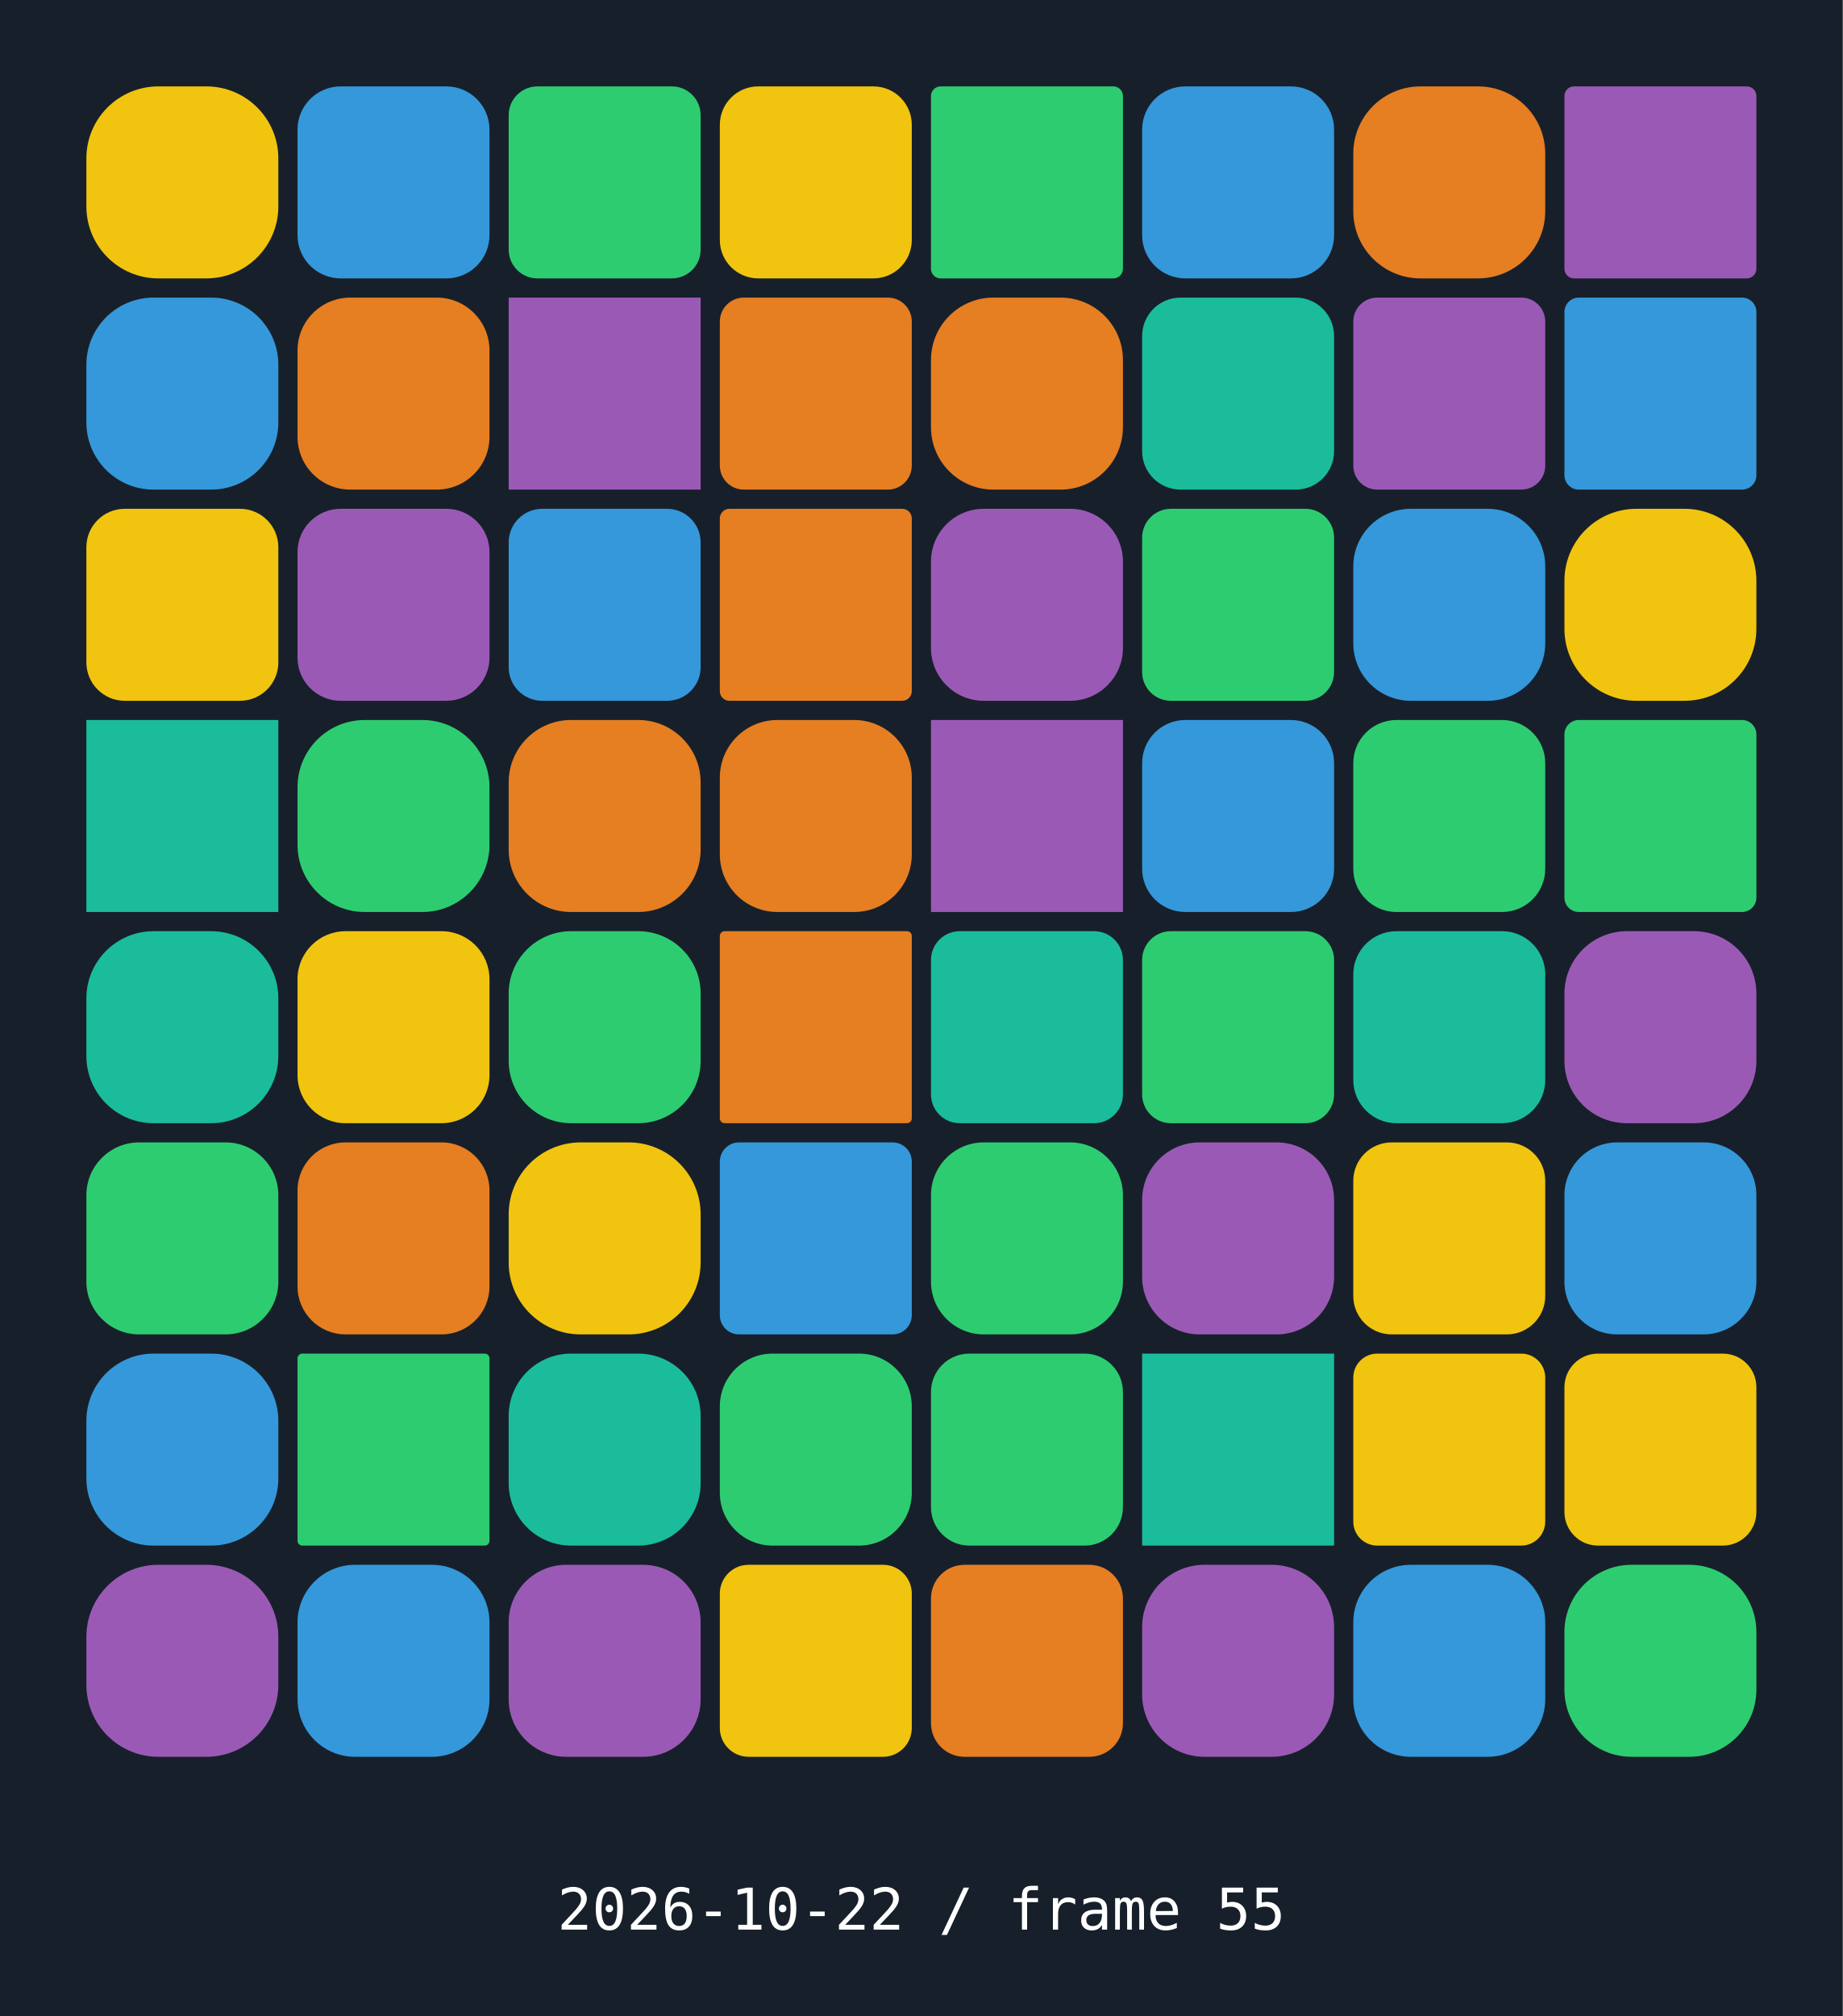
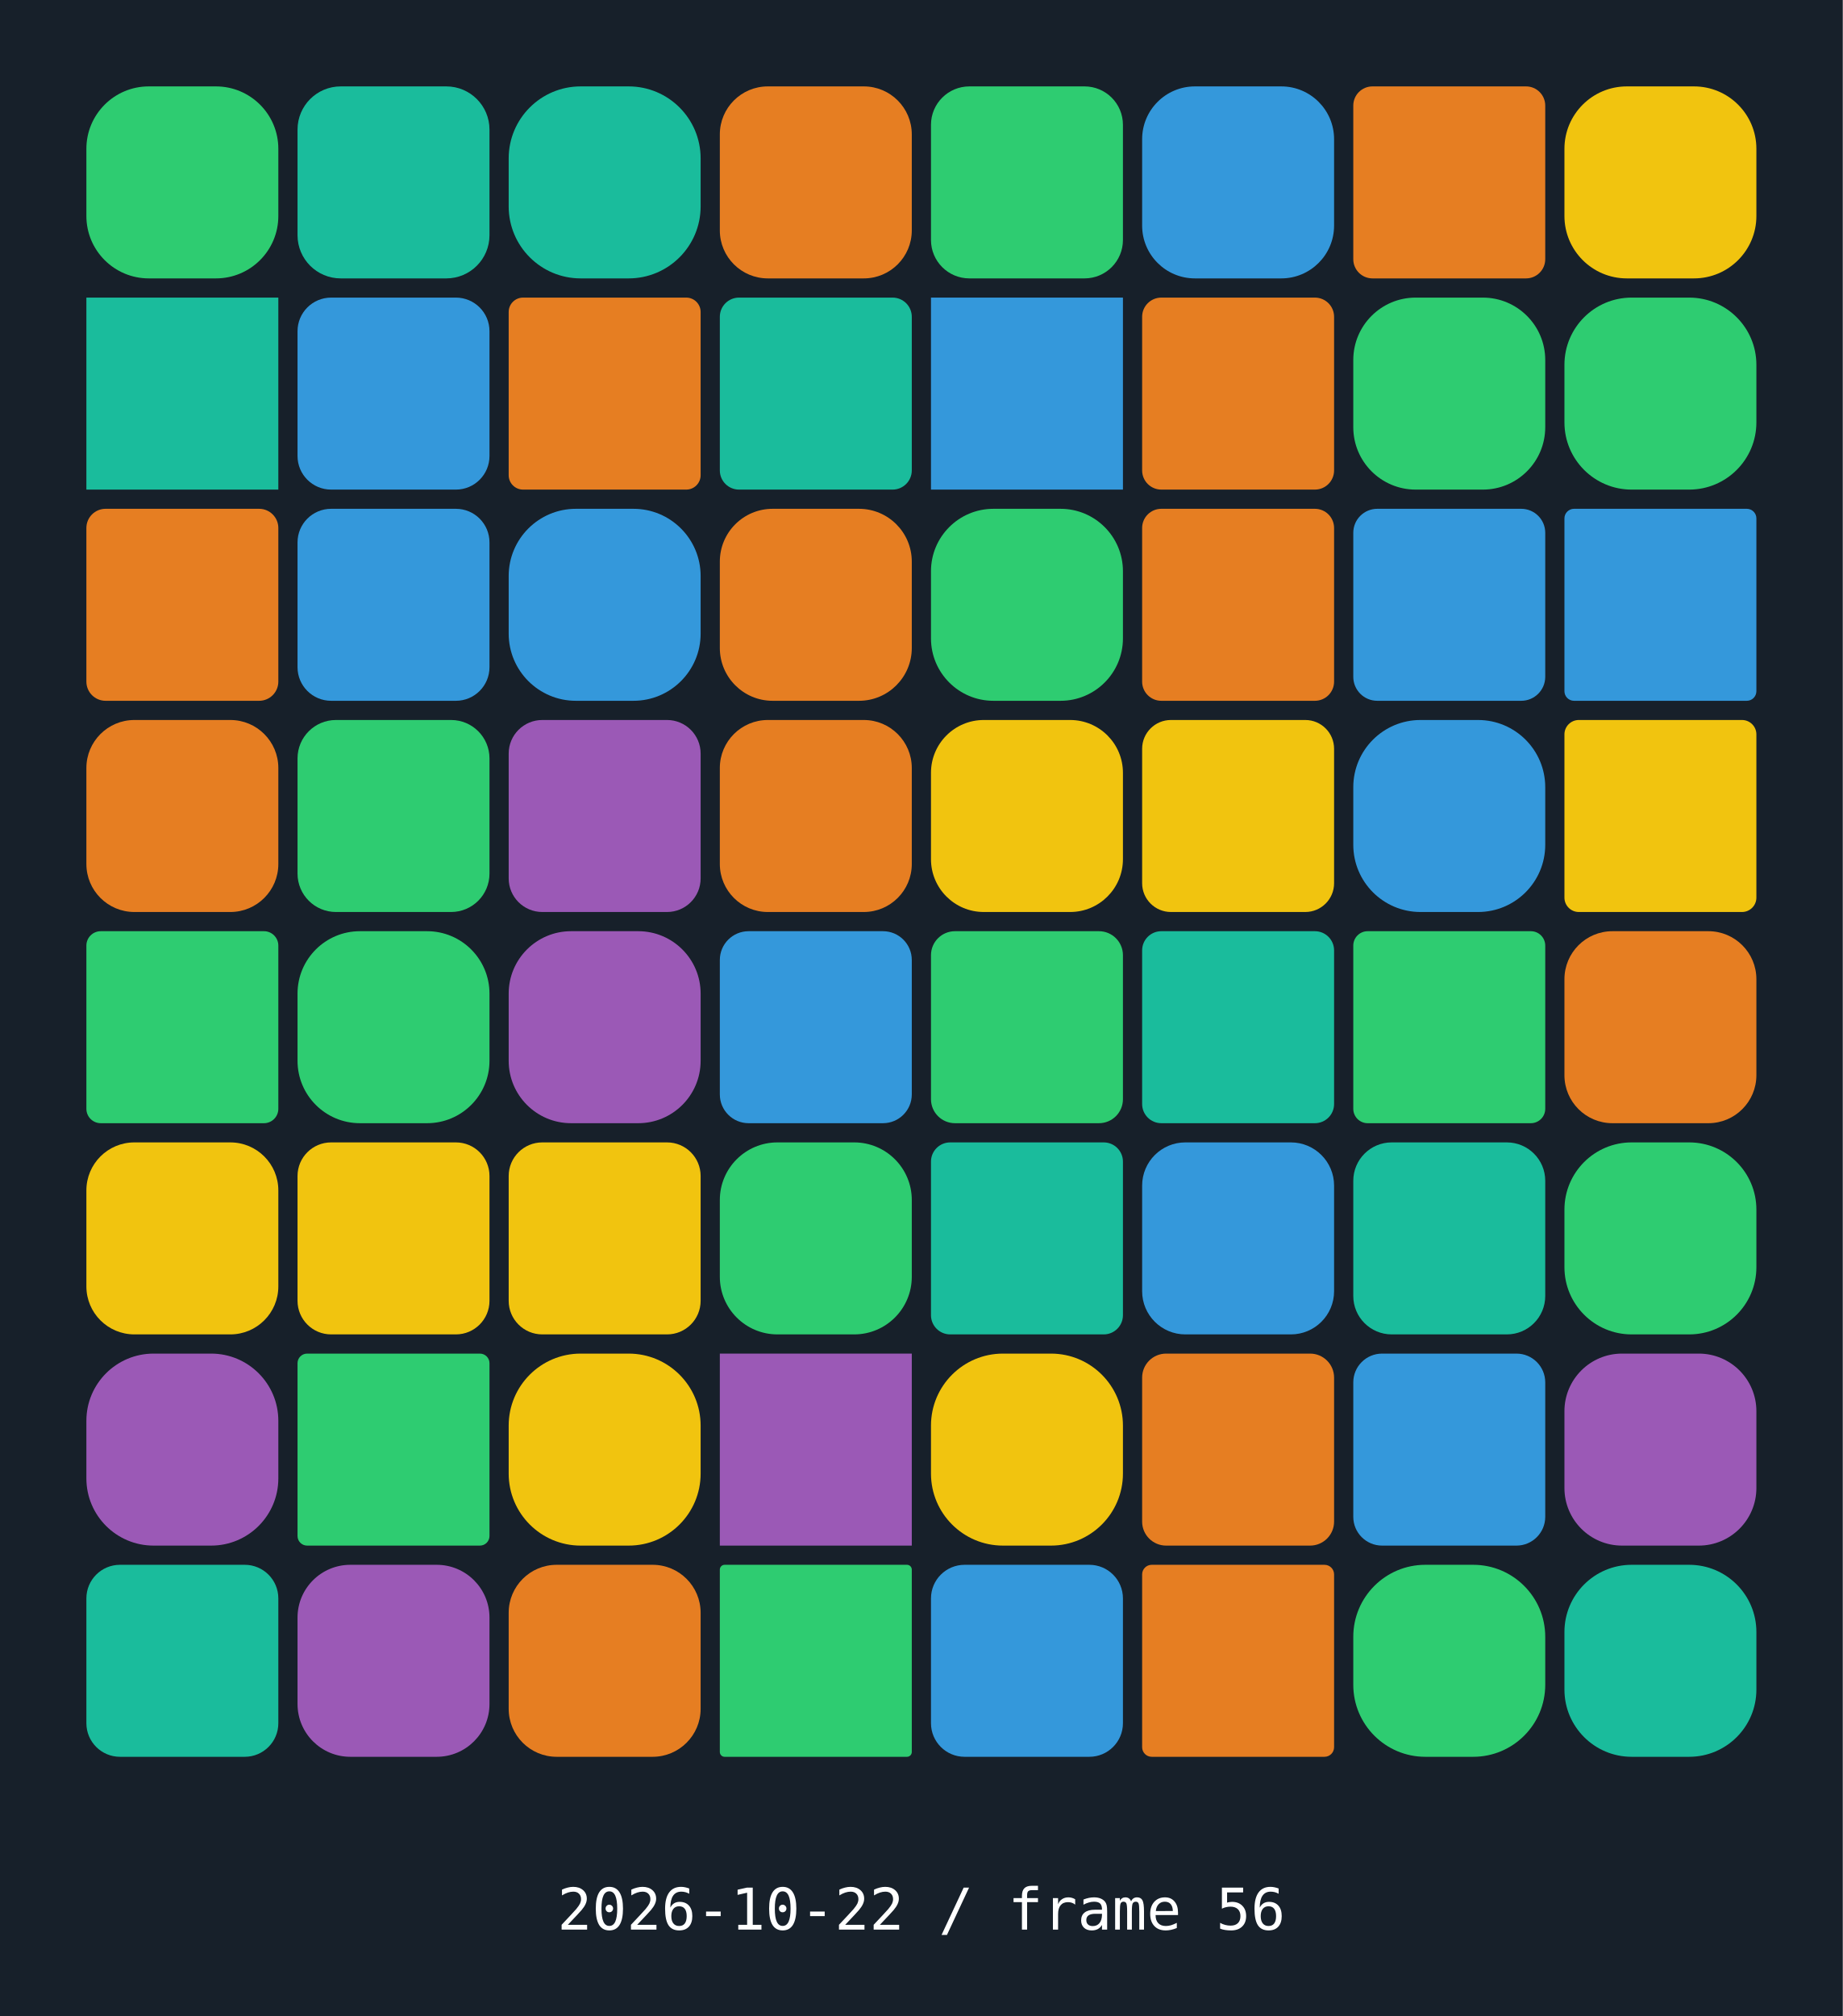
<svg xmlns="http://www.w3.org/2000/svg" width="384" height="420" viewBox="0 0 384 420">
  <rect width="384" height="420" fill="#17202a" />
-   <rect x="18" y="18" width="40" height="40" rx="15" fill="#f1c40f" />
-   <rect x="62" y="18" width="40" height="40" rx="9" fill="#3498db" />
-   <rect x="106" y="18" width="40" height="40" rx="6" fill="#2ecc71" />
-   <rect x="150" y="18" width="40" height="40" rx="8" fill="#f1c40f" />
-   <rect x="194" y="18" width="40" height="40" rx="2" fill="#2ecc71" />
-   <rect x="238" y="18" width="40" height="40" rx="9" fill="#3498db" />
-   <rect x="282" y="18" width="40" height="40" rx="14" fill="#e67e22" />
-   <rect x="326" y="18" width="40" height="40" rx="2" fill="#9b59b6" />
-   <rect x="18" y="62" width="40" height="40" rx="14" fill="#3498db" />
-   <rect x="62" y="62" width="40" height="40" rx="11" fill="#e67e22" />
-   <rect x="106" y="62" width="40" height="40" rx="0" fill="#9b59b6" />
-   <rect x="150" y="62" width="40" height="40" rx="5" fill="#e67e22" />
-   <rect x="194" y="62" width="40" height="40" rx="13" fill="#e67e22" />
-   <rect x="238" y="62" width="40" height="40" rx="8" fill="#1abc9c" />
-   <rect x="282" y="62" width="40" height="40" rx="5" fill="#9b59b6" />
-   <rect x="326" y="62" width="40" height="40" rx="3" fill="#3498db" />
-   <rect x="18" y="106" width="40" height="40" rx="8" fill="#f1c40f" />
-   <rect x="62" y="106" width="40" height="40" rx="9" fill="#9b59b6" />
-   <rect x="106" y="106" width="40" height="40" rx="7" fill="#3498db" />
-   <rect x="150" y="106" width="40" height="40" rx="2" fill="#e67e22" />
-   <rect x="194" y="106" width="40" height="40" rx="11" fill="#9b59b6" />
-   <rect x="238" y="106" width="40" height="40" rx="6" fill="#2ecc71" />
-   <rect x="282" y="106" width="40" height="40" rx="12" fill="#3498db" />
-   <rect x="326" y="106" width="40" height="40" rx="15" fill="#f1c40f" />
-   <rect x="18" y="150" width="40" height="40" rx="0" fill="#1abc9c" />
-   <rect x="62" y="150" width="40" height="40" rx="14" fill="#2ecc71" />
-   <rect x="106" y="150" width="40" height="40" rx="13" fill="#e67e22" />
-   <rect x="150" y="150" width="40" height="40" rx="12" fill="#e67e22" />
-   <rect x="194" y="150" width="40" height="40" rx="0" fill="#9b59b6" />
-   <rect x="238" y="150" width="40" height="40" rx="9" fill="#3498db" />
-   <rect x="282" y="150" width="40" height="40" rx="9" fill="#2ecc71" />
-   <rect x="326" y="150" width="40" height="40" rx="3" fill="#2ecc71" />
-   <rect x="18" y="194" width="40" height="40" rx="14" fill="#1abc9c" />
-   <rect x="62" y="194" width="40" height="40" rx="10" fill="#f1c40f" />
-   <rect x="106" y="194" width="40" height="40" rx="13" fill="#2ecc71" />
-   <rect x="150" y="194" width="40" height="40" rx="1" fill="#e67e22" />
-   <rect x="194" y="194" width="40" height="40" rx="6" fill="#1abc9c" />
-   <rect x="238" y="194" width="40" height="40" rx="6" fill="#2ecc71" />
-   <rect x="282" y="194" width="40" height="40" rx="9" fill="#1abc9c" />
-   <rect x="326" y="194" width="40" height="40" rx="13" fill="#9b59b6" />
-   <rect x="18" y="238" width="40" height="40" rx="11" fill="#2ecc71" />
-   <rect x="62" y="238" width="40" height="40" rx="10" fill="#e67e22" />
-   <rect x="106" y="238" width="40" height="40" rx="15" fill="#f1c40f" />
-   <rect x="150" y="238" width="40" height="40" rx="4" fill="#3498db" />
-   <rect x="194" y="238" width="40" height="40" rx="11" fill="#2ecc71" />
-   <rect x="238" y="238" width="40" height="40" rx="12" fill="#9b59b6" />
-   <rect x="282" y="238" width="40" height="40" rx="8" fill="#f1c40f" />
-   <rect x="326" y="238" width="40" height="40" rx="11" fill="#3498db" />
-   <rect x="18" y="282" width="40" height="40" rx="14" fill="#3498db" />
-   <rect x="62" y="282" width="40" height="40" rx="1" fill="#2ecc71" />
-   <rect x="106" y="282" width="40" height="40" rx="13" fill="#1abc9c" />
-   <rect x="150" y="282" width="40" height="40" rx="11" fill="#2ecc71" />
-   <rect x="194" y="282" width="40" height="40" rx="8" fill="#2ecc71" />
-   <rect x="238" y="282" width="40" height="40" rx="0" fill="#1abc9c" />
-   <rect x="282" y="282" width="40" height="40" rx="5" fill="#f1c40f" />
-   <rect x="326" y="282" width="40" height="40" rx="7" fill="#f1c40f" />
-   <rect x="18" y="326" width="40" height="40" rx="15" fill="#9b59b6" />
-   <rect x="62" y="326" width="40" height="40" rx="12" fill="#3498db" />
-   <rect x="106" y="326" width="40" height="40" rx="12" fill="#9b59b6" />
-   <rect x="150" y="326" width="40" height="40" rx="6" fill="#f1c40f" />
-   <rect x="194" y="326" width="40" height="40" rx="7" fill="#e67e22" />
-   <rect x="238" y="326" width="40" height="40" rx="13" fill="#9b59b6" />
-   <rect x="282" y="326" width="40" height="40" rx="12" fill="#3498db" />
-   <rect x="326" y="326" width="40" height="40" rx="14" fill="#2ecc71" />
-   <text x="192" y="402" text-anchor="middle" fill="#ffffff" font-family="monospace">2026-10-22 / frame 55</text>
+   <rect x="18" y="18" width="40" height="40" rx="13" fill="#2ecc71" />
+   <rect x="62" y="18" width="40" height="40" rx="9" fill="#1abc9c" />
+   <rect x="106" y="18" width="40" height="40" rx="15" fill="#1abc9c" />
+   <rect x="150" y="18" width="40" height="40" rx="10" fill="#e67e22" />
+   <rect x="194" y="18" width="40" height="40" rx="8" fill="#2ecc71" />
+   <rect x="238" y="18" width="40" height="40" rx="11" fill="#3498db" />
+   <rect x="282" y="18" width="40" height="40" rx="4" fill="#e67e22" />
+   <rect x="326" y="18" width="40" height="40" rx="13" fill="#f1c40f" />
+   <rect x="18" y="62" width="40" height="40" rx="0" fill="#1abc9c" />
+   <rect x="62" y="62" width="40" height="40" rx="7" fill="#3498db" />
+   <rect x="106" y="62" width="40" height="40" rx="3" fill="#e67e22" />
+   <rect x="150" y="62" width="40" height="40" rx="4" fill="#1abc9c" />
+   <rect x="194" y="62" width="40" height="40" rx="0" fill="#3498db" />
+   <rect x="238" y="62" width="40" height="40" rx="4" fill="#e67e22" />
+   <rect x="282" y="62" width="40" height="40" rx="13" fill="#2ecc71" />
+   <rect x="326" y="62" width="40" height="40" rx="14" fill="#2ecc71" />
+   <rect x="18" y="106" width="40" height="40" rx="4" fill="#e67e22" />
+   <rect x="62" y="106" width="40" height="40" rx="7" fill="#3498db" />
+   <rect x="106" y="106" width="40" height="40" rx="14" fill="#3498db" />
+   <rect x="150" y="106" width="40" height="40" rx="11" fill="#e67e22" />
+   <rect x="194" y="106" width="40" height="40" rx="13" fill="#2ecc71" />
+   <rect x="238" y="106" width="40" height="40" rx="4" fill="#e67e22" />
+   <rect x="282" y="106" width="40" height="40" rx="5" fill="#3498db" />
+   <rect x="326" y="106" width="40" height="40" rx="2" fill="#3498db" />
+   <rect x="18" y="150" width="40" height="40" rx="10" fill="#e67e22" />
+   <rect x="62" y="150" width="40" height="40" rx="8" fill="#2ecc71" />
+   <rect x="106" y="150" width="40" height="40" rx="7" fill="#9b59b6" />
+   <rect x="150" y="150" width="40" height="40" rx="10" fill="#e67e22" />
+   <rect x="194" y="150" width="40" height="40" rx="11" fill="#f1c40f" />
+   <rect x="238" y="150" width="40" height="40" rx="6" fill="#f1c40f" />
+   <rect x="282" y="150" width="40" height="40" rx="14" fill="#3498db" />
+   <rect x="326" y="150" width="40" height="40" rx="3" fill="#f1c40f" />
+   <rect x="18" y="194" width="40" height="40" rx="3" fill="#2ecc71" />
+   <rect x="62" y="194" width="40" height="40" rx="13" fill="#2ecc71" />
+   <rect x="106" y="194" width="40" height="40" rx="13" fill="#9b59b6" />
+   <rect x="150" y="194" width="40" height="40" rx="6" fill="#3498db" />
+   <rect x="194" y="194" width="40" height="40" rx="5" fill="#2ecc71" />
+   <rect x="238" y="194" width="40" height="40" rx="4" fill="#1abc9c" />
+   <rect x="282" y="194" width="40" height="40" rx="3" fill="#2ecc71" />
+   <rect x="326" y="194" width="40" height="40" rx="10" fill="#e67e22" />
+   <rect x="18" y="238" width="40" height="40" rx="10" fill="#f1c40f" />
+   <rect x="62" y="238" width="40" height="40" rx="7" fill="#f1c40f" />
+   <rect x="106" y="238" width="40" height="40" rx="7" fill="#f1c40f" />
+   <rect x="150" y="238" width="40" height="40" rx="12" fill="#2ecc71" />
+   <rect x="194" y="238" width="40" height="40" rx="4" fill="#1abc9c" />
+   <rect x="238" y="238" width="40" height="40" rx="9" fill="#3498db" />
+   <rect x="282" y="238" width="40" height="40" rx="8" fill="#1abc9c" />
+   <rect x="326" y="238" width="40" height="40" rx="14" fill="#2ecc71" />
+   <rect x="18" y="282" width="40" height="40" rx="14" fill="#9b59b6" />
+   <rect x="62" y="282" width="40" height="40" rx="2" fill="#2ecc71" />
+   <rect x="106" y="282" width="40" height="40" rx="15" fill="#f1c40f" />
+   <rect x="150" y="282" width="40" height="40" rx="0" fill="#9b59b6" />
+   <rect x="194" y="282" width="40" height="40" rx="15" fill="#f1c40f" />
+   <rect x="238" y="282" width="40" height="40" rx="5" fill="#e67e22" />
+   <rect x="282" y="282" width="40" height="40" rx="6" fill="#3498db" />
+   <rect x="326" y="282" width="40" height="40" rx="12" fill="#9b59b6" />
+   <rect x="18" y="326" width="40" height="40" rx="7" fill="#1abc9c" />
+   <rect x="62" y="326" width="40" height="40" rx="11" fill="#9b59b6" />
+   <rect x="106" y="326" width="40" height="40" rx="10" fill="#e67e22" />
+   <rect x="150" y="326" width="40" height="40" rx="1" fill="#2ecc71" />
+   <rect x="194" y="326" width="40" height="40" rx="7" fill="#3498db" />
+   <rect x="238" y="326" width="40" height="40" rx="2" fill="#e67e22" />
+   <rect x="282" y="326" width="40" height="40" rx="15" fill="#2ecc71" />
+   <rect x="326" y="326" width="40" height="40" rx="14" fill="#1abc9c" />
+   <text x="192" y="402" text-anchor="middle" fill="#ffffff" font-family="monospace">2026-10-22 / frame 56</text>
</svg>
